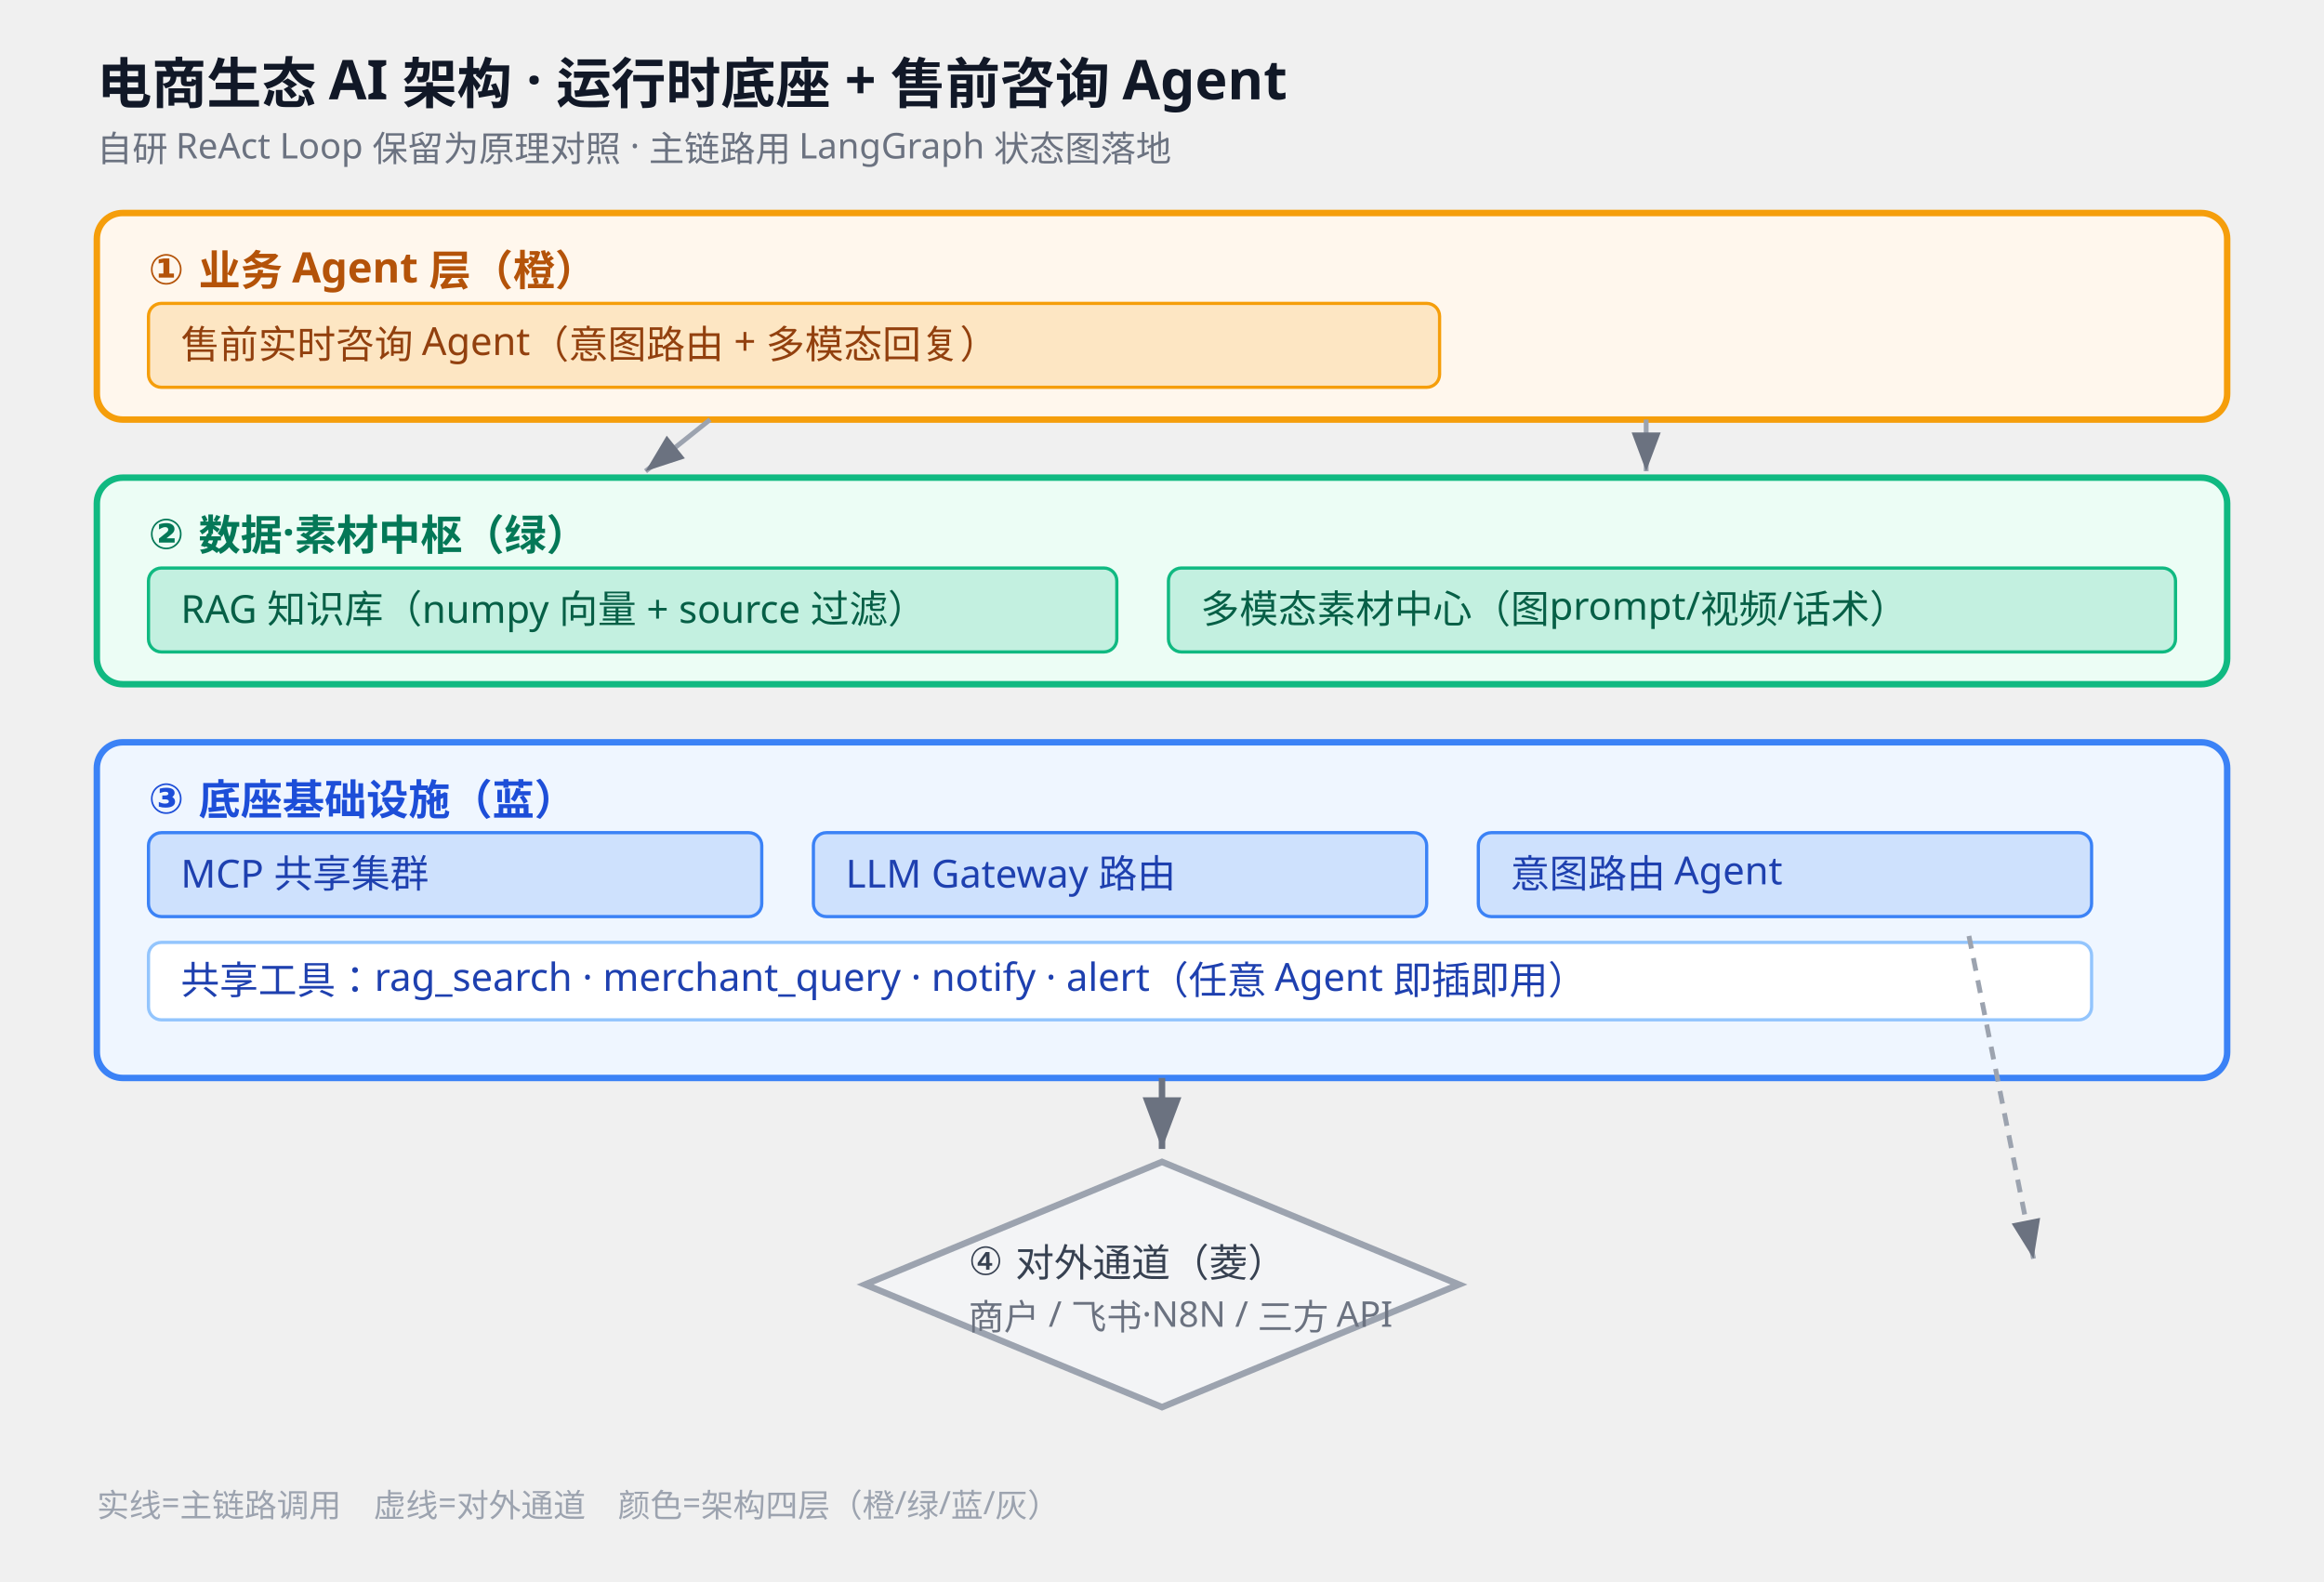
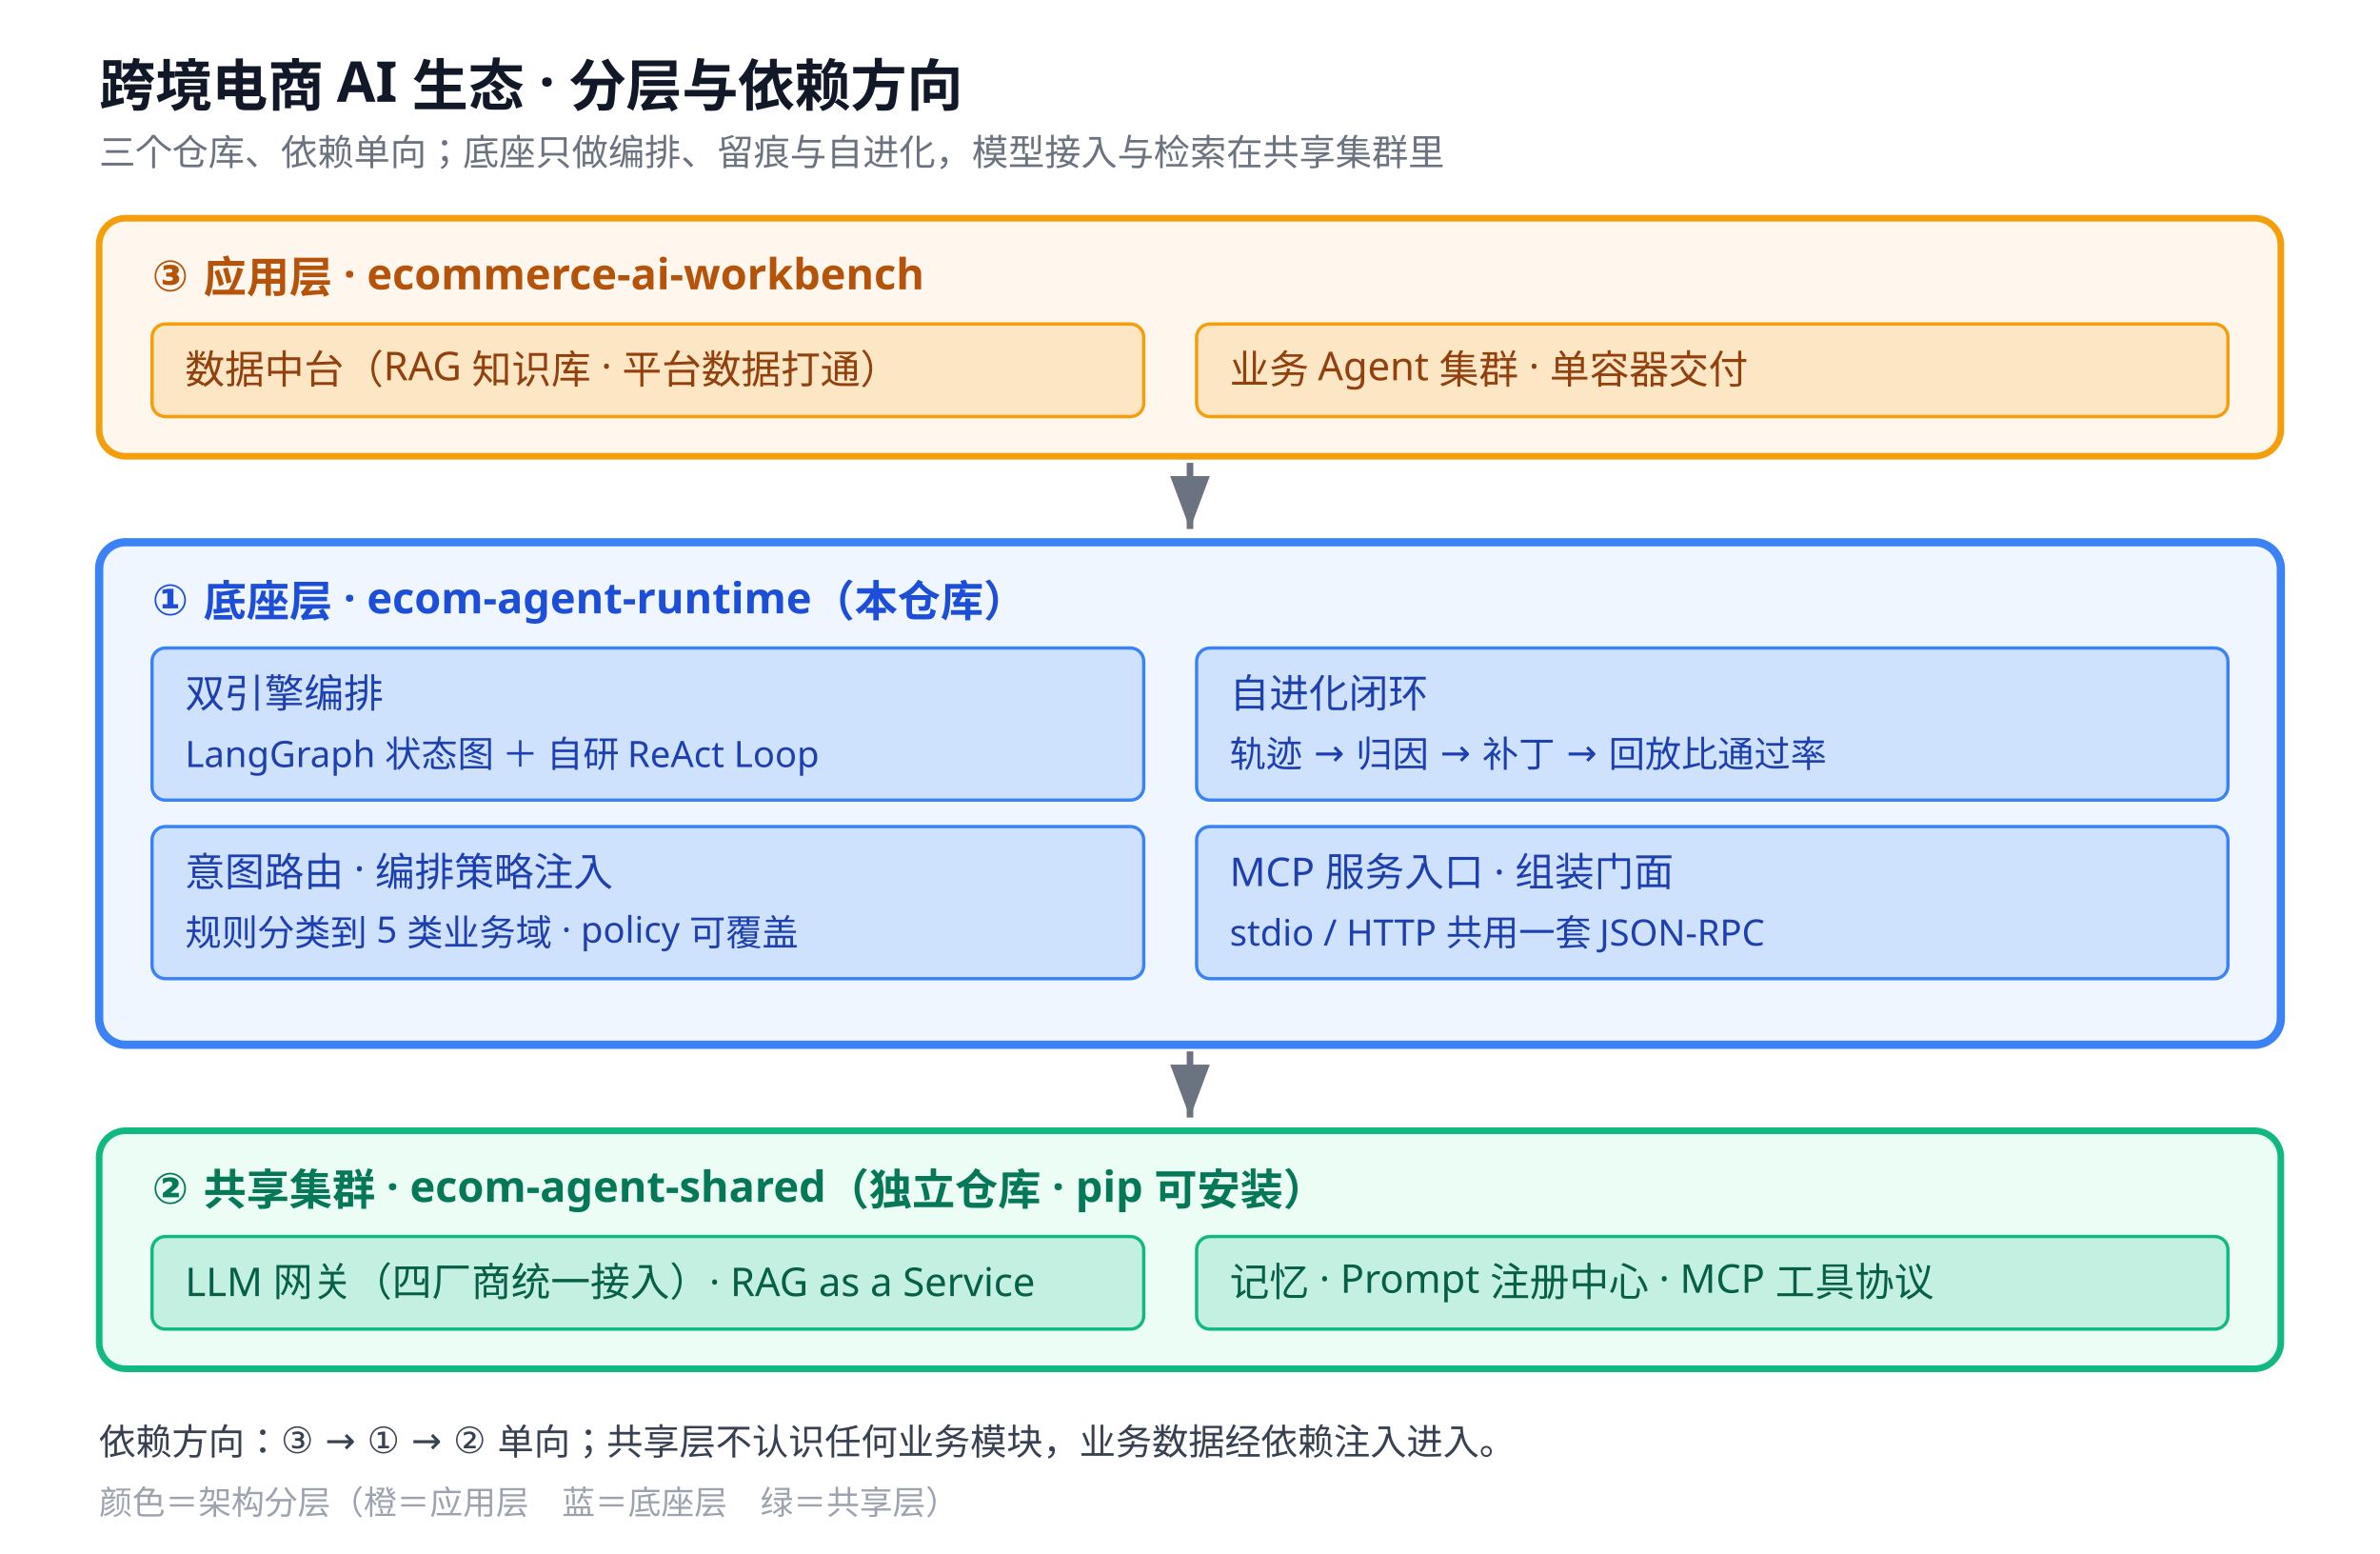
- <svg xmlns="http://www.w3.org/2000/svg" viewBox="0 0 720 490" font-family="sans-serif">
+ <svg xmlns="http://www.w3.org/2000/svg" viewBox="0 0 720 470" font-family="sans-serif">
  <defs>
    <marker id="arrow" markerWidth="10" markerHeight="10" refX="8" refY="3" orient="auto" markerUnits="strokeWidth">
      <path d="M0,0 L8,3 L0,6 Z" fill="#6b7280" />
    </marker>
  </defs>
-   <text x="30" y="32" font-size="17" font-weight="bold" fill="#111827">电商生态 AI 架构 · 运行时底座 + 售前咨询 Agent</text>
-   <text x="30" y="50" font-size="11" fill="#6b7280">自研 ReAct Loop 保留为原理对照 · 主链路用 LangGraph 状态图落地</text>
-   <rect x="30" y="66" width="660" height="64" rx="8" fill="#fff7ed" stroke="#f59e0b" stroke-width="2" />
-   <text x="46" y="88" font-size="13" font-weight="bold" fill="#b45309">① 业务 Agent 层（橙）</text>
-   <rect x="46" y="94" width="400" height="26" rx="4" fill="#f59e0b" fill-opacity="0.18" stroke="#f59e0b" />
-   <text x="56" y="111" font-size="12" fill="#92400e">售前实时咨询 Agent（意图路由 + 多模态回复）</text>
-   <rect x="30" y="148" width="660" height="64" rx="8" fill="#ecfdf5" stroke="#10b981" stroke-width="2" />
-   <text x="46" y="170" font-size="13" font-weight="bold" fill="#047857">② 数据·素材中枢（绿）</text>
-   <rect x="46" y="176" width="300" height="26" rx="4" fill="#10b981" fill-opacity="0.18" stroke="#10b981" />
-   <text x="56" y="193" font-size="12" fill="#065f46">RAG 知识库（numpy 向量 + source 过滤）</text>
-   <rect x="362" y="176" width="312" height="26" rx="4" fill="#10b981" fill-opacity="0.18" stroke="#10b981" />
-   <text x="372" y="193" font-size="12" fill="#065f46">多模态素材中心（图prompt/视频/话术）</text>
-   <rect x="30" y="230" width="660" height="104" rx="8" fill="#eff6ff" stroke="#3b82f6" stroke-width="2" />
-   <text x="46" y="252" font-size="13" font-weight="bold" fill="#1d4ed8">③ 底座基础设施（蓝）</text>
-   <rect x="46" y="258" width="190" height="26" rx="4" fill="#3b82f6" fill-opacity="0.18" stroke="#3b82f6" />
-   <text x="56" y="275" font-size="12" fill="#1e40af">MCP 共享集群</text>
-   <rect x="252" y="258" width="190" height="26" rx="4" fill="#3b82f6" fill-opacity="0.18" stroke="#3b82f6" />
-   <text x="262" y="275" font-size="12" fill="#1e40af">LLM Gateway 路由</text>
-   <rect x="458" y="258" width="190" height="26" rx="4" fill="#3b82f6" fill-opacity="0.18" stroke="#3b82f6" />
-   <text x="468" y="275" font-size="12" fill="#1e40af">意图路由 Agent</text>
-   <rect x="46" y="292" width="602" height="24" rx="4" fill="#ffffff" stroke="#93c5fd" />
-   <text x="56" y="308" font-size="12" fill="#1e40af">共享工具：rag_search · merchant_query · notify · alert（任意 Agent 即插即用）</text>
-   <polygon points="360,360 452,398 360,436 268,398" fill="#f3f4f6" stroke="#9ca3af" stroke-width="2" />
-   <text x="300" y="395" font-size="12" fill="#374151">④ 对外通道（菱）</text>
-   <text x="300" y="412" font-size="11" fill="#6b7280">商户 / 飞书·N8N / 三方 API</text>
-   <line x1="360" y1="334" x2="360" y2="356" stroke="#6b7280" stroke-width="2" marker-end="url(#arrow)" />
-   <line x1="220" y1="130" x2="200" y2="146" stroke="#9ca3af" stroke-width="1.5" marker-end="url(#arrow)" />
-   <line x1="510" y1="130" x2="510" y2="146" stroke="#9ca3af" stroke-width="1.5" marker-end="url(#arrow)" />
-   <line x1="610" y1="290" x2="630" y2="390" stroke="#9ca3af" stroke-width="1.5" stroke-dasharray="4,3" marker-end="url(#arrow)" />
-   <text x="30" y="470" font-size="10" fill="#9ca3af">实线=主链路调用　虚线=对外通道　颜色=架构四层（橙/绿/蓝/灰）</text>
+   <rect x="0" y="0" width="720" height="470" fill="#ffffff" />
+   <text x="30" y="32" font-size="17" font-weight="bold" fill="#111827">跨境电商 AI 生态 · 分层与依赖方向</text>
+   <text x="30" y="50" font-size="11" fill="#6b7280">三个仓库、依赖单向；底座只做编排、留痕与自进化，模型接入与检索在共享集群里</text>
+   <rect x="30" y="66" width="660" height="72" rx="8" fill="#fff7ed" stroke="#f59e0b" stroke-width="2" />
+   <text x="46" y="88" font-size="13" font-weight="bold" fill="#b45309">③ 应用层 · ecommerce-ai-workbench</text>
+   <rect x="46" y="98" width="300" height="28" rx="4" fill="#f59e0b" fill-opacity="0.18" stroke="#f59e0b" />
+   <text x="56" y="116" font-size="12" fill="#92400e">数据中台（RAG 知识库 · 平台数据打通）</text>
+   <rect x="362" y="98" width="312" height="28" rx="4" fill="#f59e0b" fill-opacity="0.18" stroke="#f59e0b" />
+   <text x="372" y="116" font-size="12" fill="#92400e">业务 Agent 集群 · 单容器交付</text>
+   <line x1="360" y1="140" x2="360" y2="160" stroke="#6b7280" stroke-width="2" marker-end="url(#arrow)" />
+   <rect x="30" y="164" width="660" height="152" rx="8" fill="#eff6ff" stroke="#3b82f6" stroke-width="2.5" />
+   <text x="46" y="186" font-size="13" font-weight="bold" fill="#1d4ed8">① 底座层 · ecom-agent-runtime（本仓库）</text>
+   <rect x="46" y="196" width="300" height="46" rx="4" fill="#3b82f6" fill-opacity="0.18" stroke="#3b82f6" />
+   <text x="56" y="214" font-size="12" fill="#1e40af">双引擎编排</text>
+   <text x="56" y="232" font-size="11" fill="#1e40af">LangGraph 状态图 ＋ 自研 ReAct Loop</text>
+   <rect x="362" y="196" width="312" height="46" rx="4" fill="#3b82f6" fill-opacity="0.18" stroke="#3b82f6" />
+   <text x="372" y="214" font-size="12" fill="#1e40af">自进化闭环</text>
+   <text x="372" y="232" font-size="11" fill="#1e40af">轨迹 → 归因 → 补丁 → 回放比通过率</text>
+   <rect x="46" y="250" width="300" height="46" rx="4" fill="#3b82f6" fill-opacity="0.18" stroke="#3b82f6" />
+   <text x="56" y="268" font-size="12" fill="#1e40af">意图路由 · 编排策略注入</text>
+   <text x="56" y="286" font-size="11" fill="#1e40af">规则分类到 5 类业务域 · policy 可覆盖</text>
+   <rect x="362" y="250" width="312" height="46" rx="4" fill="#3b82f6" fill-opacity="0.18" stroke="#3b82f6" />
+   <text x="372" y="268" font-size="12" fill="#1e40af">MCP 服务入口 · 组装门面</text>
+   <text x="372" y="286" font-size="11" fill="#1e40af">stdio / HTTP 共用一套 JSON-RPC</text>
+   <line x1="360" y1="318" x2="360" y2="338" stroke="#6b7280" stroke-width="2" marker-end="url(#arrow)" />
+   <rect x="30" y="342" width="660" height="72" rx="8" fill="#ecfdf5" stroke="#10b981" stroke-width="2" />
+   <text x="46" y="364" font-size="13" font-weight="bold" fill="#047857">② 共享集群 · ecom-agent-shared（独立仓库 · pip 可安装）</text>
+   <rect x="46" y="374" width="300" height="28" rx="4" fill="#10b981" fill-opacity="0.18" stroke="#10b981" />
+   <text x="56" y="392" font-size="12" fill="#065f46">LLM 网关（四厂商统一接入）· RAG as a Service</text>
+   <rect x="362" y="374" width="312" height="28" rx="4" fill="#10b981" fill-opacity="0.18" stroke="#10b981" />
+   <text x="372" y="392" font-size="12" fill="#065f46">记忆 · Prompt 注册中心 · MCP 工具协议</text>
+   <text x="30" y="440" font-size="11" fill="#374151">依赖方向：③ → ① → ② 单向；共享层不认识任何业务模块，业务数据经依赖注入进入。</text>
+   <text x="30" y="458" font-size="10" fill="#9ca3af">颜色＝架构分层（橙＝应用层　蓝＝底座层　绿＝共享层）</text>
</svg>
